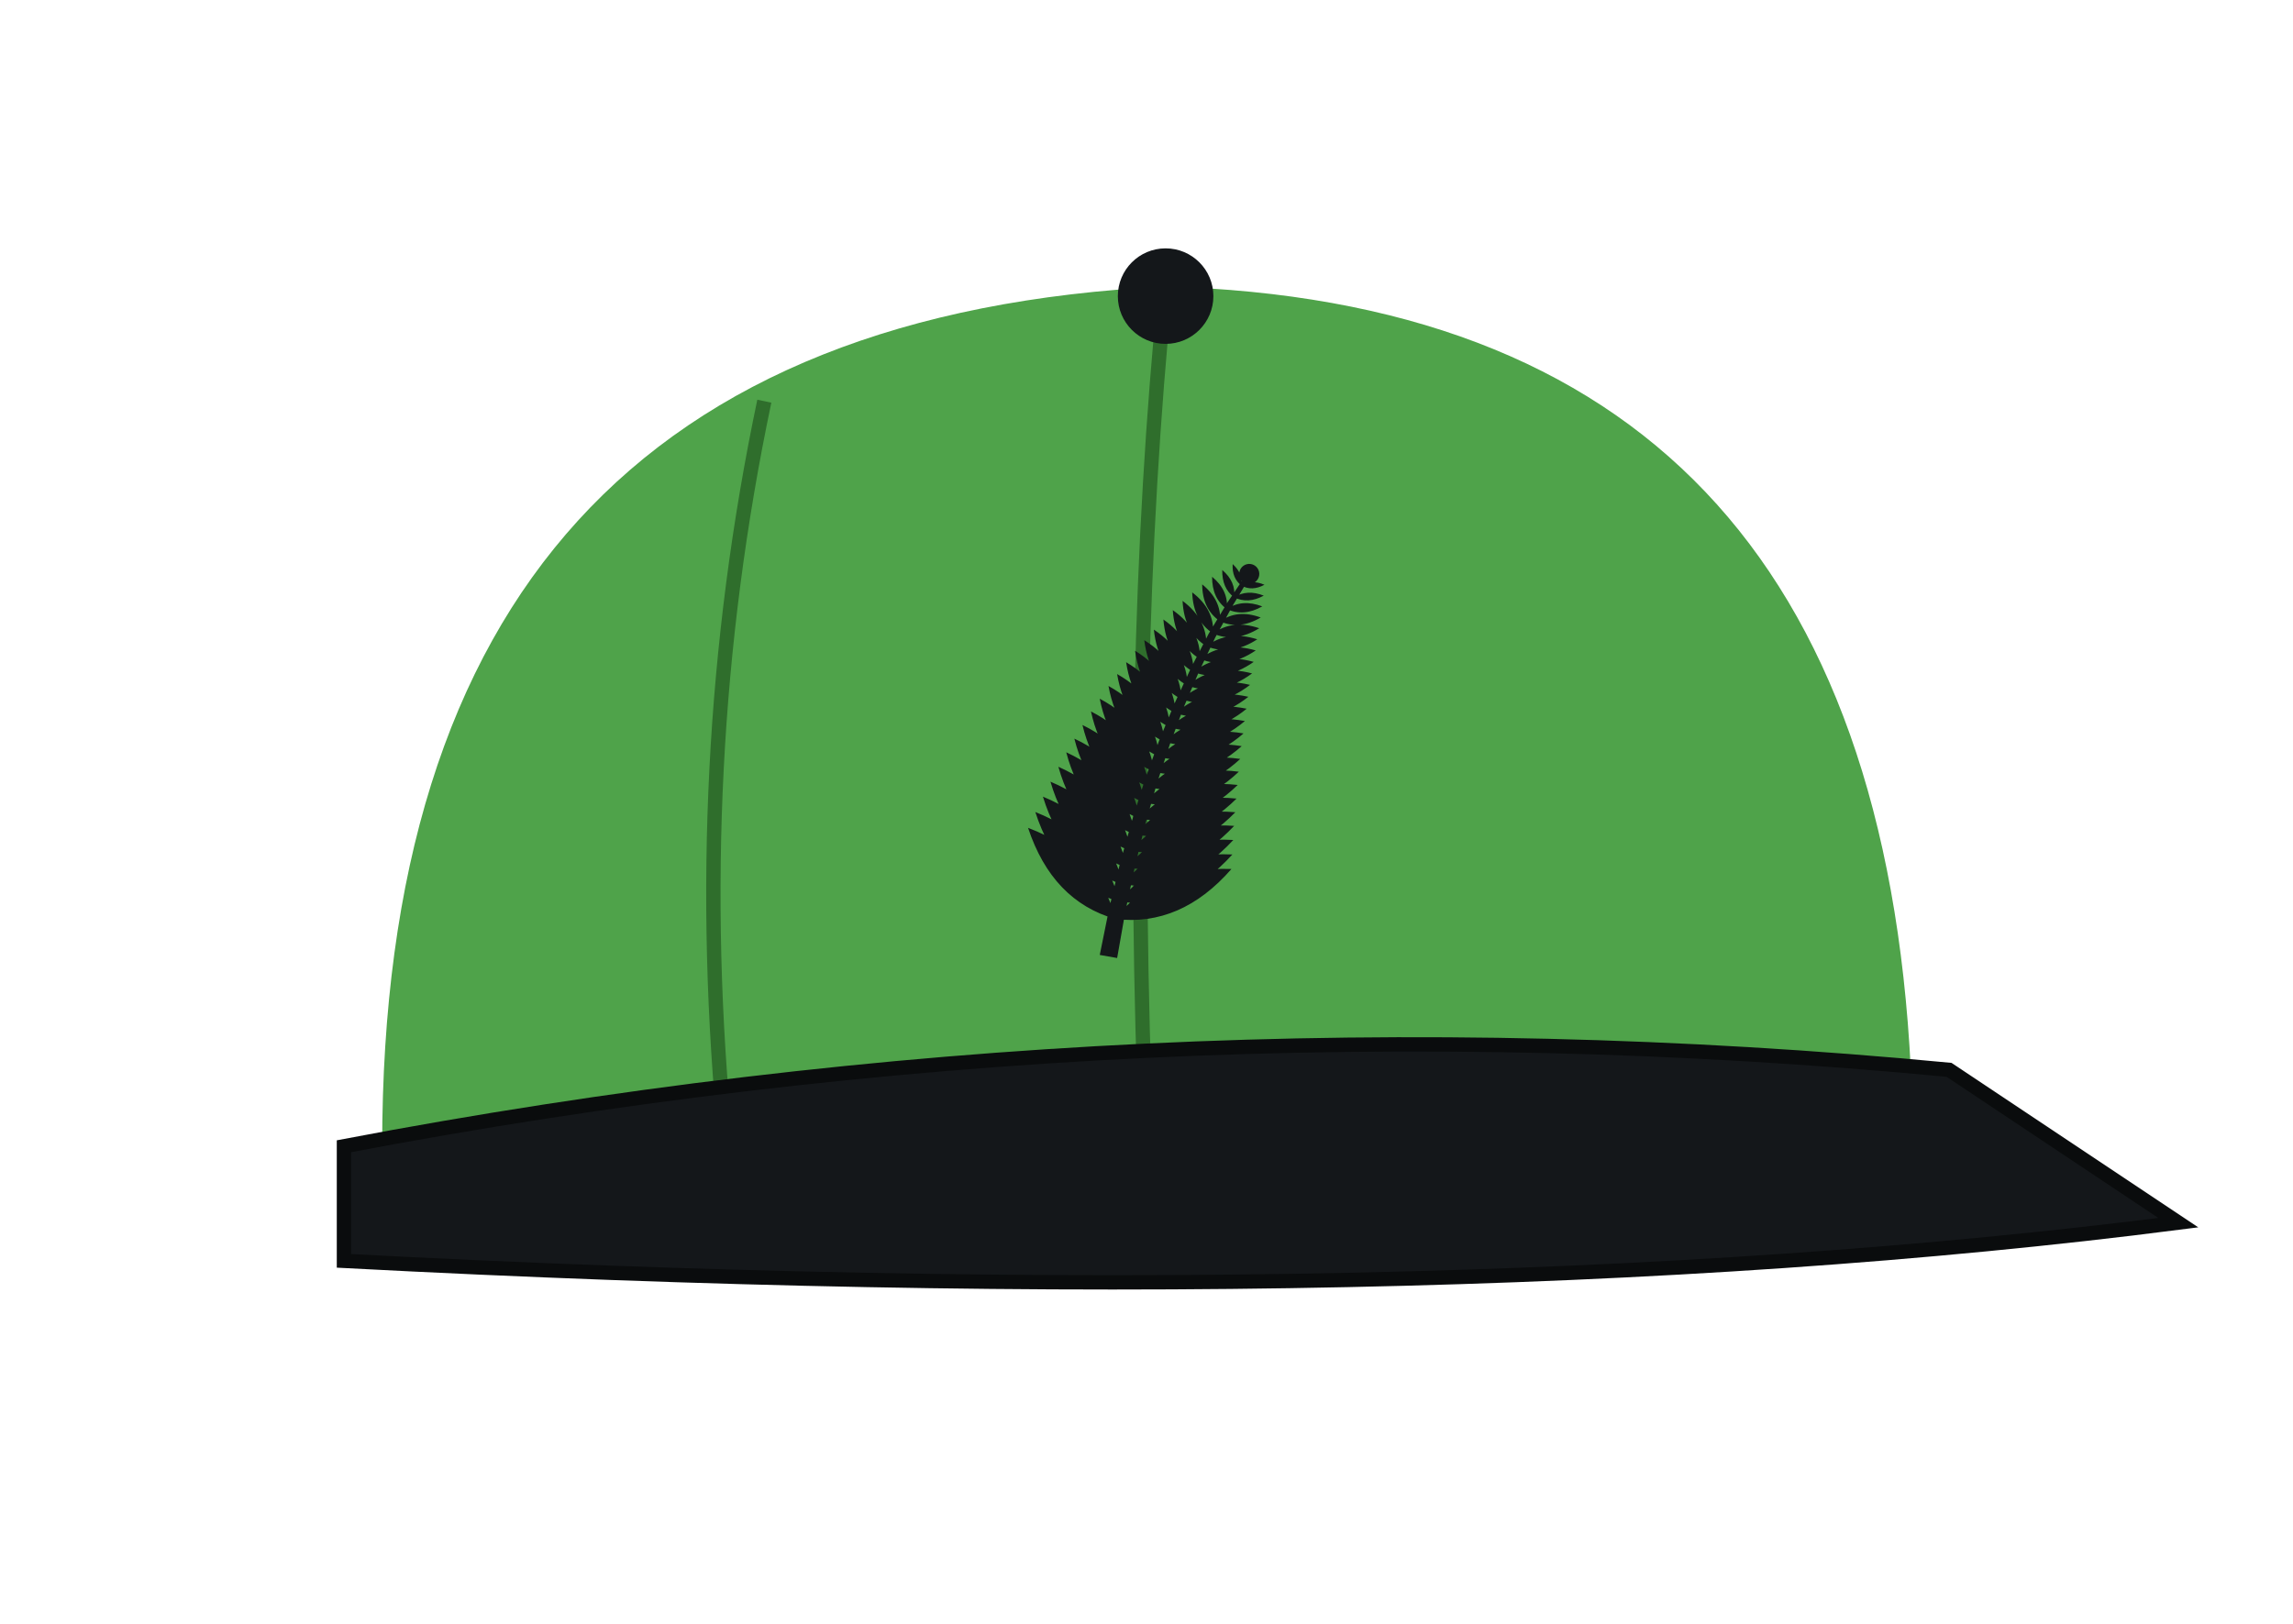
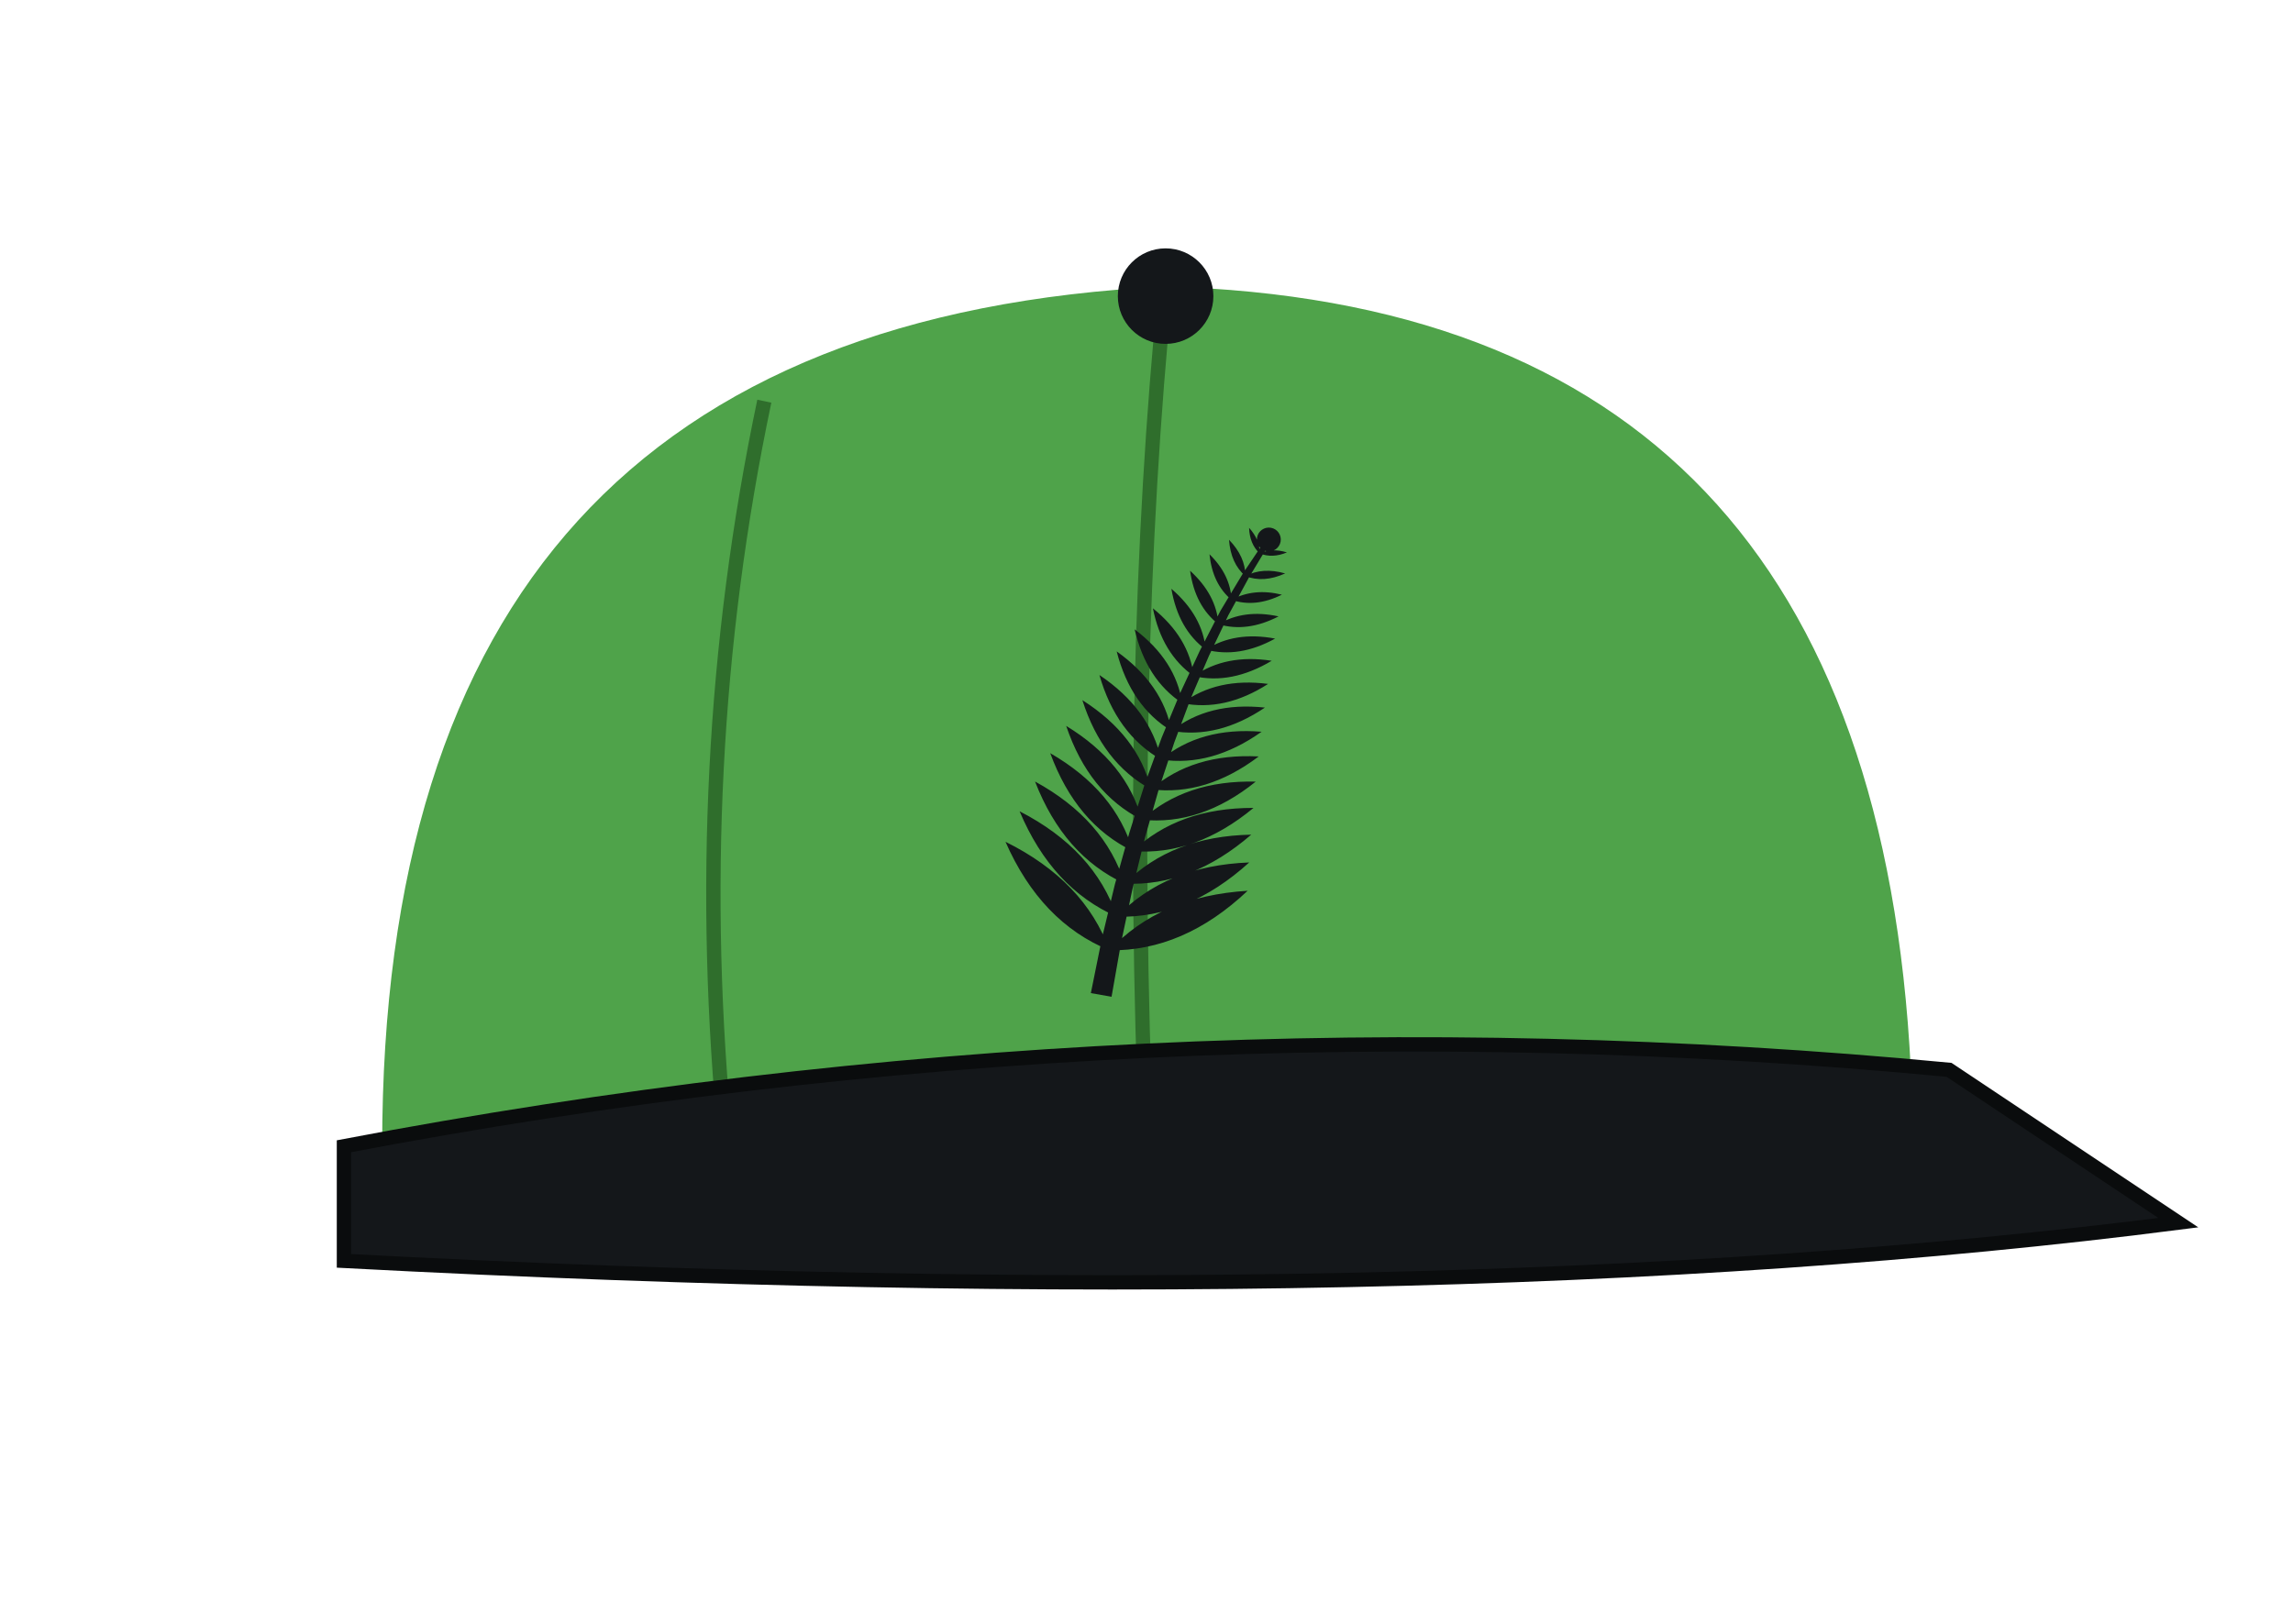
<svg xmlns="http://www.w3.org/2000/svg" viewBox="0 0 240 170" width="240" height="170" role="img" aria-label="Auckland cap alternate">
  <defs>
    <path id="fern" d="M2.2 0 L2.2 -11.7 L2.6 -23.1 L3.3 -34 L4.4 -44.6 L5.9 -54.8 L7.7 -64.5 L9.9 -73.9 L12.4 -82.9 L15.3 -91.5 L18.5 -99.8 L17.5 -100.2 L13.9 -92.1 L10.6 -83.5 L7.8 -74.5 L5.3 -65.1 L3.1 -55.2 L1.3 -45 L-0.1 -34.4 L-1.2 -23.3 L-1.9 -11.9 L-2.2 0 Z M0.1 -9.5 Q16.5 -10.4 26.4 -26.8 Q7.4 -24.1 0.1 -9.5 Z M0.1 -9.5 Q-6.5 -24.5 -25.3 -28.1 Q-16.2 -11.2 0.1 -9.5 Z M0.3 -13.9 Q16.1 -14.7 26 -30.4 Q7.5 -28 0.3 -13.9 Z M0.3 -13.9 Q-6 -28.5 -24.2 -32.3 Q-15.5 -15.8 0.3 -13.9 Z M0.4 -18.3 Q15.8 -18.8 25.6 -34 Q7.7 -31.9 0.4 -18.3 Z M0.4 -18.3 Q-5.4 -32.5 -23 -36.4 Q-14.8 -20.3 0.4 -18.3 Z M0.7 -22.6 Q15.6 -22.9 25.2 -37.5 Q7.9 -35.7 0.7 -22.6 Z M0.7 -22.6 Q-4.8 -36.5 -21.8 -40.4 Q-14.1 -24.8 0.7 -22.6 Z M1 -26.9 Q15.4 -27 24.9 -40.9 Q8.1 -39.4 1 -26.9 Z M1 -26.9 Q-4.1 -40.3 -20.5 -44.4 Q-13.2 -29.2 1 -26.9 Z M1.3 -31.1 Q15.2 -31 24.6 -44.3 Q8.3 -43.1 1.3 -31.1 Z M1.3 -31.1 Q-3.4 -44.1 -19.2 -48.3 Q-12.4 -33.5 1.3 -31.1 Z M1.7 -35.2 Q15.1 -35 24.3 -47.7 Q8.6 -46.7 1.7 -35.2 Z M1.7 -35.2 Q-2.7 -47.9 -17.8 -52 Q-11.4 -37.7 1.7 -35.2 Z M2.2 -39.3 Q15 -38.9 24 -51 Q9 -50.3 2.2 -39.3 Z M2.2 -39.3 Q-1.9 -51.5 -16.4 -55.7 Q-10.4 -41.9 2.2 -39.3 Z M2.7 -43.3 Q15 -42.7 23.8 -54.2 Q9.4 -53.7 2.7 -43.3 Z M2.7 -43.3 Q-1.1 -55.1 -14.9 -59.4 Q-9.4 -46 2.7 -43.3 Z M3.2 -47.3 Q15 -46.6 23.6 -57.4 Q9.8 -57.2 3.2 -47.3 Z M3.2 -47.3 Q-0.2 -58.6 -13.3 -62.9 Q-8.3 -50 3.2 -47.3 Z M3.9 -51.2 Q15.1 -50.3 23.5 -60.6 Q10.2 -60.5 3.9 -51.2 Z M3.9 -51.2 Q0.8 -62.1 -11.7 -66.4 Q-7.1 -54 3.9 -51.2 Z M4.5 -55.1 Q15.2 -54.1 23.3 -63.7 Q10.7 -63.8 4.5 -55.1 Z M4.5 -55.1 Q1.7 -65.5 -10.1 -69.7 Q-5.9 -57.9 4.5 -55.1 Z M5.2 -58.9 Q15.4 -57.8 23.2 -66.8 Q11.3 -67.1 5.2 -58.9 Z M5.2 -58.9 Q2.8 -68.8 -8.4 -73 Q-4.6 -61.7 5.2 -58.9 Z M6 -62.6 Q15.6 -61.4 23.1 -69.8 Q11.8 -70.3 6 -62.6 Z M6 -62.6 Q3.8 -72 -6.7 -76.2 Q-3.2 -65.4 6 -62.6 Z M6.8 -66.3 Q15.8 -65 23 -72.8 Q12.4 -73.4 6.8 -66.3 Z M6.8 -66.3 Q4.9 -75.2 -4.9 -79.2 Q-1.8 -69.1 6.8 -66.3 Z M7.7 -69.9 Q16.1 -68.5 23 -75.7 Q13.1 -76.5 7.7 -69.9 Z M7.7 -69.9 Q6.1 -78.2 -3 -82.2 Q-0.3 -72.7 7.7 -69.9 Z M8.6 -73.5 Q16.4 -72.1 22.9 -78.6 Q13.7 -79.5 8.6 -73.5 Z M8.6 -73.5 Q7.2 -81.2 -1.1 -85.1 Q1.2 -76.2 8.6 -73.5 Z M9.6 -77 Q16.7 -75.5 22.9 -81.5 Q14.4 -82.4 9.6 -77 Z M9.6 -77 Q8.5 -84.2 0.8 -87.8 Q2.8 -79.6 9.6 -77 Z M10.6 -80.4 Q17.1 -79 22.8 -84.3 Q15.1 -85.3 10.6 -80.4 Z M10.6 -80.4 Q9.7 -87 2.8 -90.5 Q4.5 -82.9 10.6 -80.4 Z M11.7 -83.8 Q17.5 -82.4 22.8 -87.1 Q15.8 -88.2 11.7 -83.8 Z M11.7 -83.8 Q11 -89.8 4.8 -93 Q6.2 -86.2 11.7 -83.8 Z M12.9 -87.1 Q18 -85.8 22.7 -89.8 Q16.6 -90.9 12.9 -87.1 Z M12.9 -87.1 Q12.3 -92.4 6.9 -95.4 Q8 -89.3 12.9 -87.1 Z M14 -90.4 Q18.5 -89.2 22.6 -92.6 Q17.3 -93.6 14 -90.4 Z M14 -90.4 Q13.7 -95 9 -97.7 Q9.9 -92.4 14 -90.4 Z M15.3 -93.6 Q19 -92.5 22.5 -95.3 Q18.1 -96.2 15.3 -93.6 Z M15.3 -93.6 Q15.1 -97.5 11.2 -99.8 Q11.9 -95.3 15.3 -93.6 Z M16.6 -96.8 Q19.4 -95.8 22.2 -98 Q18.8 -98.8 16.6 -96.8 Z M16.6 -96.8 Q16.5 -99.8 13.5 -101.7 Q13.9 -98.2 16.6 -96.8 Z M18 -100 m-2.5 0 a2.5 2.5 0 1 0 5 0 a2.5 2.5 0 1 0 -5 0 Z" />
+     <path id="fern-logo" d="M2.2 0 L2.2 -11.7 L2.6 -23.1 L3.3 -34 L4.4 -44.6 L5.9 -54.8 L7.7 -64.5 L9.9 -73.9 L12.4 -82.9 L15.3 -91.5 L18.5 -99.8 L17.5 -100.2 L13.9 -92.1 L10.6 -83.5 L7.8 -74.5 L5.3 -65.1 L3.1 -55.2 L1.3 -45 L-0.1 -34.4 L-1.2 -23.3 L-1.9 -11.9 L-2.2 0 Z M0.1 -9.5 Q15.4 -12 26.4 -26.8 Q8.5 -22.5 0.1 -9.5 Z M0.1 -9.5 Q-7.6 -22.9 -25.3 -28.1 Q-15.1 -12.8 0.1 -9.5 Z M0.4 -16.7 Q15 -18.9 25.7 -32.7 Q8.6 -29 0.4 -16.7 Z M0.4 -16.7 Q-6.7 -29.7 -23.5 -34.9 Q-14 -20.2 0.4 -16.7 Z M0.8 -23.8 Q14.6 -25.6 25.1 -38.5 Q8.8 -35.3 0.8 -23.8 Z M0.8 -23.8 Q-5.7 -36.3 -21.4 -41.6 Q-12.8 -27.4 0.8 -23.8 Z M1.3 -30.8 Q14.4 -32.1 24.6 -44.1 Q9.1 -41.4 1.3 -30.8 Z M1.3 -30.8 Q-4.5 -42.6 -19.3 -48 Q-11.4 -34.4 1.3 -30.8 Z M2 -37.6 Q14.4 -38.5 24.1 -49.6 Q9.6 -47.4 2 -37.6 Z M2 -37.6 Q-3.2 -48.8 -17 -54.2 Q-9.9 -41.2 2 -37.6 Z M2.8 -44.2 Q14.4 -44.8 23.8 -54.9 Q10.1 -53.2 2.8 -44.2 Z M2.8 -44.2 Q-1.8 -54.8 -14.6 -60.1 Q-8.2 -47.9 2.8 -44.2 Z M3.8 -50.7 Q14.5 -51 23.5 -60.1 Q10.7 -58.9 3.8 -50.7 Z M3.8 -50.7 Q-0.3 -60.7 -12 -65.9 Q-6.4 -54.4 3.8 -50.7 Z M4.9 -57 Q14.8 -57 23.3 -65.2 Q11.5 -64.4 4.9 -57 Z M4.9 -57 Q1.4 -66.3 -9.3 -71.4 Q-4.4 -60.6 4.9 -57 Z M6.1 -63.1 Q15.2 -62.9 23.1 -70.2 Q12.3 -69.7 6.1 -63.1 Z M6.1 -63.1 Q3.2 -71.7 -6.4 -76.6 Q-2.2 -66.7 6.1 -63.1 Z M7.5 -69.1 Q15.6 -68.7 23 -75.1 Q13.3 -74.9 7.5 -69.1 Z M7.5 -69.1 Q5.1 -76.9 -3.4 -81.6 Q0.1 -72.6 7.5 -69.1 Z M9 -75 Q16.2 -74.4 22.9 -79.8 Q14.3 -79.9 9 -75 Z M9 -75 Q7.1 -81.9 -0.3 -86.3 Q2.6 -78.2 9 -75 Z M10.7 -80.7 Q16.9 -80 22.8 -84.5 Q15.4 -84.8 10.7 -80.7 Z M10.7 -80.7 Q9.2 -86.7 2.9 -90.7 Q5.2 -83.6 10.7 -80.7 Z M12.5 -86.2 Q17.7 -85.4 22.7 -89.1 Q16.6 -89.5 12.5 -86.2 Z M12.5 -86.2 Q11.4 -91.3 6.3 -94.8 Q8 -88.8 12.5 -86.2 Z M14.5 -91.6 Q18.5 -90.8 22.6 -93.6 Q17.7 -94.1 14.5 -91.6 Z M14.5 -91.6 Q13.8 -95.6 9.8 -98.5 Q11 -93.7 14.5 -91.6 Z M16.6 -96.8 Q19.4 -96.2 22.2 -98 Q18.9 -98.4 16.6 -96.8 Z M16.6 -96.8 Q16.2 -99.6 13.5 -101.7 Q14.2 -98.4 16.6 -96.8 Z M18 -100 m-2.5 0 a2.5 2.5 0 1 0 5 0 a2.5 2.5 0 1 0 -5 0 Z" />
  </defs>
  <path d="M40 120 Q40 34 122 30 Q196 32 200 112 Z" fill="#4FA34A" />
  <path d="M122 30 Q118 70 120 120" fill="none" stroke="#2F6E2C" stroke-width="1.5" />
  <path d="M80 42 Q72 80 76 120" fill="none" stroke="#2F6E2C" stroke-width="1.5" />
  <circle cx="122" cy="31" r="5" fill="#14171A" />
  <path d="M36 120 Q120 104 204 112 L228 128 Q150 138 36 132 Z" fill="#14171A" stroke="#0A0C0D" stroke-width="1.5" />
-   <g transform="translate(120 79) rotate(10) scale(0.42) translate(-0.6 51.2)">
-     <use href="#fern" fill="#14171A" />
+   <g transform="translate(120 79) rotate(10) scale(0.5) translate(-0.6 51.2)">
+     <use href="#fern-logo" fill="#14171A" />
  </g>
</svg>
